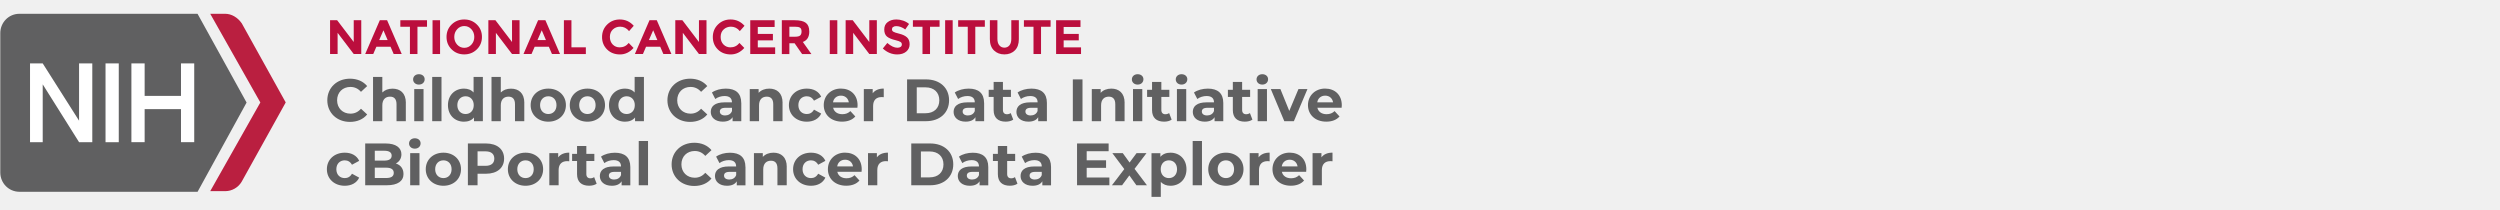
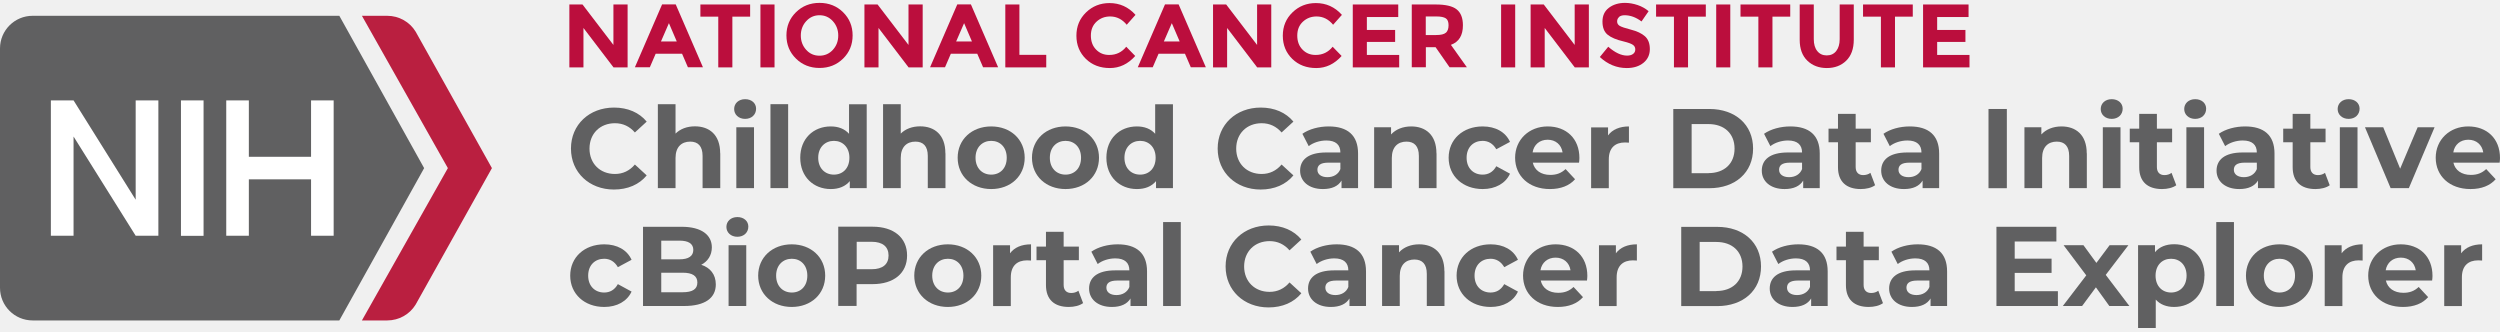
- <svg xmlns="http://www.w3.org/2000/svg" id="Template_Artwork" viewBox="0 0 597 50">
+ <svg xmlns="http://www.w3.org/2000/svg" width="294" height="39" viewBox="0 0 294 39" fill="none">
+   <g clip-path="url(#clip0_370_1311)">
+     <path d="M72.149 0.527H73.806V7.925H72.149L68.614 3.289V7.925H66.957V0.527H68.502L72.138 5.285V0.527H72.149Z" fill="#BB0E3D" />
+     <path d="M80.899 7.914L80.21 6.317H77.108L76.419 7.914H74.662L77.864 0.516H79.465L82.667 7.914H80.911H80.899ZM78.665 2.723L77.731 4.875H79.587L78.665 2.723Z" fill="#BB0E3D" />
+     <path d="M86.126 1.958V7.925H84.469V1.958H82.367V0.527H88.216V1.958H86.114H86.126Z" fill="#BB0E3D" />
+     <path d="M89.428 0.527H91.085V7.925H89.428V0.527Z" fill="#BB0E3D" />
+     <path d="M99.145 6.894C98.4 7.626 97.477 7.992 96.376 7.992C95.276 7.992 94.353 7.626 93.608 6.894C92.863 6.162 92.485 5.252 92.485 4.165C92.485 3.078 92.863 2.169 93.608 1.437C94.353 0.705 95.276 0.339 96.376 0.339C97.477 0.339 98.4 0.705 99.145 1.437C99.89 2.169 100.268 3.078 100.268 4.165C100.268 5.252 99.89 6.162 99.145 6.894ZM98.578 4.176C98.578 3.522 98.367 2.956 97.944 2.49C97.522 2.025 97 1.792 96.376 1.792C95.754 1.792 95.232 2.025 94.809 2.49C94.386 2.956 94.175 3.522 94.175 4.176C94.175 4.831 94.386 5.396 94.809 5.862C95.232 6.328 95.754 6.55 96.376 6.55C97 6.55 97.522 6.317 97.944 5.862C98.367 5.396 98.578 4.842 98.578 4.176Z" fill="#BB0E3D" />
+     <path d="M106.85 0.527H108.507V7.925H106.85L103.314 3.289V7.925H101.658V0.527H103.203L106.839 5.285V0.527H106.85Z" fill="#BB0E3D" />
+     <path d="M115.612 7.914L114.923 6.317H111.821L111.131 7.914H109.374L112.577 0.516H114.178L117.38 7.914H115.623H115.612ZM113.378 2.723L112.443 4.875H114.3L113.378 2.723Z" fill="#BB0E3D" />
+     <path d="M118.225 7.914V0.527H119.882V6.45H123.039V7.925H118.225V7.914Z" fill="#BB0E3D" />
+     <path d="M130.455 6.461C131.267 6.461 131.934 6.139 132.445 5.496L133.502 6.583C132.657 7.526 131.667 8.003 130.522 8.003C129.377 8.003 128.443 7.648 127.698 6.927C126.964 6.206 126.586 5.297 126.586 4.198C126.586 3.1 126.964 2.191 127.72 1.459C128.476 0.727 129.399 0.361 130.477 0.361C131.689 0.361 132.712 0.827 133.535 1.747L132.501 2.912C131.979 2.269 131.323 1.936 130.556 1.936C129.932 1.936 129.399 2.135 128.954 2.546C128.509 2.956 128.287 3.5 128.287 4.187C128.287 4.875 128.498 5.43 128.91 5.84C129.321 6.261 129.833 6.461 130.422 6.461H130.455Z" fill="#BB0E3D" />
+     <path d="M140.04 7.914L139.351 6.317H136.249L135.559 7.914H133.802L137.005 0.516H138.605L141.808 7.914H140.051H140.04ZM137.805 2.723L136.871 4.875H138.728L137.805 2.723Z" fill="#BB0E3D" />
+     <path d="M147.845 0.527H149.501V7.925H147.845L144.309 3.289V7.925H142.653V0.527H144.198L147.834 5.285V0.527H147.845Z" fill="#BB0E3D" />
+     <path d="M154.728 6.461C155.539 6.461 156.206 6.139 156.718 5.496L157.774 6.583C156.929 7.526 155.94 8.003 154.794 8.003C153.649 8.003 152.715 7.648 151.97 6.927C151.236 6.206 150.858 5.297 150.858 4.198C150.858 3.1 151.236 2.191 151.993 1.459C152.749 0.727 153.66 0.361 154.75 0.361C155.962 0.361 156.984 0.827 157.808 1.747L156.773 2.912C156.251 2.269 155.595 1.936 154.828 1.936C154.205 1.936 153.671 2.135 153.226 2.546C152.781 2.956 152.559 3.5 152.559 4.187C152.559 4.875 152.771 5.43 153.182 5.84C153.593 6.261 154.105 6.461 154.694 6.461H154.728Z" fill="#BB0E3D" />
+     <path d="M164.434 0.527V2.002H160.743V3.522H164.067V4.93H160.743V6.461H164.545V7.925H159.086V0.527H164.434Z" fill="#BB0E3D" />
+     <path d="M172.039 2.978C172.039 4.165 171.572 4.93 170.627 5.274L172.506 7.914H170.472L168.826 5.551H167.681V7.914H166.024V0.527H168.837C169.994 0.527 170.816 0.715 171.305 1.104C171.795 1.492 172.039 2.113 172.039 2.978ZM170.038 3.854C170.238 3.666 170.35 3.377 170.35 2.978C170.35 2.579 170.249 2.301 170.027 2.157C169.805 2.013 169.449 1.935 168.915 1.935H167.67V4.12H168.882C169.449 4.12 169.826 4.032 170.038 3.843V3.854Z" fill="#BB0E3D" />
+     <path d="M176.531 0.527H178.187V7.925H176.531V0.527Z" fill="#BB0E3D" />
+     <path d="M185.193 0.527H186.85V7.925H185.193L181.657 3.289V7.925H180V0.527H181.546L185.182 5.285V0.527H185.193Z" fill="#BB0E3D" />
+     <path d="M190.407 2.002C190.252 2.135 190.174 2.302 190.174 2.524C190.174 2.745 190.274 2.912 190.463 3.034C190.663 3.156 191.108 3.311 191.808 3.489C192.509 3.666 193.053 3.921 193.443 4.265C193.832 4.609 194.021 5.119 194.021 5.773C194.021 6.428 193.776 6.971 193.276 7.382C192.776 7.792 192.12 8.003 191.308 8.003C190.13 8.003 189.073 7.57 188.139 6.705L189.129 5.496C189.929 6.195 190.663 6.539 191.342 6.539C191.642 6.539 191.886 6.472 192.053 6.339C192.231 6.206 192.309 6.029 192.309 5.807C192.309 5.585 192.22 5.407 192.03 5.274C191.841 5.141 191.485 5.008 190.941 4.875C190.074 4.675 189.451 4.409 189.051 4.076C188.65 3.744 188.45 3.233 188.45 2.535C188.45 1.836 188.707 1.292 189.206 0.915C189.707 0.538 190.341 0.339 191.097 0.339C191.597 0.339 192.086 0.427 192.586 0.594C193.076 0.76 193.509 1.004 193.877 1.315L193.042 2.524C192.397 2.036 191.73 1.792 191.052 1.792C190.774 1.792 190.563 1.858 190.396 1.991L190.407 2.002Z" fill="#BB0E3D" />
+     <path d="M198.513 1.958V7.925H196.856V1.958H194.755V0.527H200.603V1.958H198.502H198.513Z" fill="#BB0E3D" />
+     <path d="M201.826 0.527H203.482V7.925H201.826V0.527Z" fill="#BB0E3D" />
+     <path d="M208.441 1.958V7.925H206.785V1.958H204.683V0.527H210.532V1.958H208.43H208.441Z" fill="#BB0E3D" />
+     <path d="M213.712 6.006C213.99 6.35 214.356 6.516 214.824 6.516C215.291 6.516 215.658 6.35 215.936 6.006C216.203 5.662 216.347 5.196 216.347 4.609V0.527H218.004V4.664C218.004 5.74 217.704 6.561 217.114 7.137C216.525 7.714 215.758 8.002 214.835 8.002C213.912 8.002 213.145 7.714 212.545 7.137C211.944 6.561 211.644 5.74 211.644 4.675V0.527H213.301V4.609C213.301 5.196 213.434 5.662 213.712 6.006Z" fill="#BB0E3D" />
+     <path d="M222.851 1.958V7.925H221.195V1.958H219.093V0.527H224.942V1.958H222.84H222.851Z" fill="#BB0E3D" />
+     <path d="M231.502 0.527V2.002H227.81V3.522H231.135V4.93H227.81V6.461H231.613V7.925H226.153V0.527H231.502Z" fill="#BB0E3D" />
+     <path d="M49.878 19.771L39.905 1.858H3.836C1.712 1.858 0 3.577 0 5.696V33.846C0 35.964 1.712 37.683 3.836 37.683H39.905L49.878 19.771Z" fill="#606061" />
+     <path d="M48.878 3.721C48.177 2.568 46.91 1.858 45.542 1.858H42.562L52.669 19.771L42.562 37.683H45.542C46.91 37.683 48.177 36.973 48.878 35.82L57.85 19.771L48.878 3.721Z" fill="#BA1F40" />
+     <path d="M23.939 11.807H21.281V27.734H23.939V11.807Z" fill="white" />
+     <path d="M15.955 11.807V23.486L8.65 11.807H5.982V27.723H8.65V16.055L15.955 27.723H18.624V11.807H15.955Z" fill="white" />
+     <path d="M36.581 11.807V18.439H29.264V11.807H26.607V27.723H29.264V21.09H36.581V27.723H39.238V11.807H36.581Z" fill="white" />
+     <path d="M67.146 17.464C67.146 14.658 69.303 12.65 72.216 12.65C73.828 12.65 75.174 13.238 76.052 14.303L74.662 15.578C74.039 14.857 73.25 14.491 72.316 14.491C70.57 14.491 69.325 15.711 69.325 17.475C69.325 19.238 70.57 20.459 72.316 20.459C73.25 20.459 74.039 20.081 74.662 19.349L76.052 20.625C75.174 21.701 73.828 22.289 72.194 22.289C69.303 22.289 67.146 20.281 67.146 17.475V17.464Z" fill="#606061" />
+     <path d="M84.703 18.029V22.122H82.623V18.34C82.623 17.186 82.089 16.654 81.167 16.654C80.166 16.654 79.443 17.264 79.443 18.584V22.122H77.364V12.251H79.443V15.711C79.999 15.156 80.8 14.857 81.723 14.857C83.412 14.857 84.692 15.844 84.692 18.018L84.703 18.029Z" fill="#606061" />
+     <path d="M86.337 12.816C86.337 12.162 86.859 11.663 87.626 11.663C88.394 11.663 88.916 12.14 88.916 12.783C88.916 13.471 88.394 13.981 87.626 13.981C86.859 13.981 86.337 13.471 86.337 12.828V12.816ZM86.592 14.968H88.671V22.122H86.592V14.968Z" fill="#606061" />
+     <path d="M90.606 12.251H92.686V22.122H90.606V12.251Z" fill="#606061" />
+     <path d="M101.925 12.251V22.122H99.935V21.301C99.413 21.922 98.656 22.233 97.7 22.233C95.677 22.233 94.109 20.802 94.109 18.55C94.109 16.299 95.665 14.868 97.7 14.868C98.578 14.868 99.323 15.145 99.846 15.733V12.262H101.925V12.251ZM99.89 18.55C99.89 17.308 99.09 16.565 98.067 16.565C97.044 16.565 96.221 17.308 96.221 18.55C96.221 19.793 97.022 20.536 98.067 20.536C99.112 20.536 99.89 19.793 99.89 18.55Z" fill="#606061" />
+     <path d="M111.187 18.029V22.122H109.108V18.34C109.108 17.186 108.574 16.654 107.651 16.654C106.65 16.654 105.928 17.264 105.928 18.584V22.122H103.848V12.251H105.928V15.711C106.484 15.156 107.284 14.857 108.207 14.857C109.897 14.857 111.176 15.844 111.176 18.018L111.187 18.029Z" fill="#606061" />
+     <path d="M112.621 18.551C112.621 16.399 114.289 14.868 116.568 14.868C118.848 14.868 120.504 16.399 120.504 18.551C120.504 20.703 118.848 22.233 116.568 22.233C114.289 22.233 112.621 20.703 112.621 18.551ZM118.392 18.551C118.392 17.309 117.602 16.565 116.568 16.565C115.534 16.565 114.723 17.309 114.723 18.551C114.723 19.793 115.523 20.536 116.568 20.536C117.613 20.536 118.392 19.793 118.392 18.551Z" fill="#606061" />
+     <path d="M121.36 18.551C121.36 16.399 123.028 14.868 125.307 14.868C127.587 14.868 129.243 16.399 129.243 18.551C129.243 20.703 127.587 22.233 125.307 22.233C123.028 22.233 121.36 20.703 121.36 18.551ZM127.131 18.551C127.131 17.309 126.342 16.565 125.307 16.565C124.274 16.565 123.462 17.309 123.462 18.551C123.462 19.793 124.263 20.536 125.307 20.536C126.353 20.536 127.131 19.793 127.131 18.551Z" fill="#606061" />
+     <path d="M137.938 12.251V22.122H135.948V21.301C135.425 21.922 134.669 22.233 133.702 22.233C131.678 22.233 130.111 20.802 130.111 18.55C130.111 16.299 131.667 14.868 133.702 14.868C134.58 14.868 135.325 15.145 135.848 15.733V12.262H137.927L137.938 12.251ZM135.903 18.55C135.903 17.308 135.103 16.565 134.08 16.565C133.057 16.565 132.234 17.308 132.234 18.55C132.234 19.793 133.035 20.536 134.08 20.536C135.125 20.536 135.903 19.793 135.903 18.55Z" fill="#606061" />
+     <path d="M143.198 17.464C143.198 14.658 145.355 12.65 148.267 12.65C149.88 12.65 151.225 13.238 152.104 14.303L150.714 15.578C150.091 14.857 149.302 14.491 148.368 14.491C146.622 14.491 145.377 15.711 145.377 17.475C145.377 19.238 146.622 20.459 148.368 20.459C149.302 20.459 150.091 20.081 150.714 19.349L152.104 20.625C151.225 21.701 149.88 22.289 148.246 22.289C145.355 22.289 143.198 20.281 143.198 17.475V17.464Z" fill="#606061" />
+     <path d="M159.708 18.041V22.122H157.763V21.235C157.374 21.889 156.629 22.233 155.573 22.233C153.893 22.233 152.893 21.302 152.893 20.07C152.893 18.839 153.782 17.93 155.973 17.93H157.629C157.629 17.042 157.096 16.521 155.973 16.521C155.217 16.521 154.427 16.776 153.905 17.186L153.16 15.734C153.95 15.179 155.105 14.868 156.251 14.868C158.441 14.868 159.708 15.878 159.708 18.052V18.041ZM157.629 19.86V19.128H156.206C155.228 19.128 154.928 19.482 154.928 19.971C154.928 20.492 155.373 20.836 156.106 20.836C156.796 20.836 157.396 20.514 157.64 19.86H157.629Z" fill="#606061" />
+     <path d="M168.937 18.029V22.122H166.858V18.34C166.858 17.186 166.324 16.654 165.402 16.654C164.401 16.654 163.678 17.264 163.678 18.584V22.122H161.599V14.968H163.589V15.811C164.145 15.201 164.99 14.868 165.958 14.868C167.647 14.868 168.926 15.856 168.926 18.029H168.937Z" fill="#606061" />
+     <path d="M170.36 18.551C170.36 16.399 172.028 14.868 174.363 14.868C175.875 14.868 177.054 15.523 177.577 16.687L175.964 17.552C175.575 16.876 175.008 16.565 174.352 16.565C173.296 16.565 172.473 17.297 172.473 18.551C172.473 19.804 173.296 20.536 174.352 20.536C175.008 20.536 175.575 20.248 175.964 19.549L177.577 20.425C177.054 21.568 175.864 22.233 174.363 22.233C172.028 22.233 170.36 20.703 170.36 18.551Z" fill="#606061" />
+     <path d="M185.682 19.128H180.256C180.457 20.015 181.213 20.569 182.314 20.569C183.07 20.569 183.614 20.348 184.114 19.882L185.226 21.08C184.559 21.834 183.558 22.233 182.269 22.233C179.79 22.233 178.177 20.68 178.177 18.551C178.177 16.421 179.822 14.868 182.002 14.868C184.181 14.868 185.738 16.277 185.738 18.584C185.738 18.739 185.716 18.972 185.693 19.139L185.682 19.128ZM180.223 17.919H183.759C183.614 17.009 182.936 16.432 182.002 16.432C181.068 16.432 180.378 17.009 180.234 17.919H180.223Z" fill="#606061" />
+     <path d="M191.564 14.857V16.776C191.386 16.765 191.252 16.754 191.097 16.754C189.951 16.754 189.195 17.375 189.195 18.75V22.133H187.116V14.979H189.107V15.922C189.618 15.235 190.463 14.868 191.575 14.868L191.564 14.857Z" fill="#606061" />
+     <path d="M196.778 12.816H201.015C204.072 12.816 206.163 14.658 206.163 17.475C206.163 20.292 204.072 22.133 201.015 22.133H196.778V12.816ZM200.915 20.359C202.772 20.359 203.984 19.25 203.984 17.475C203.984 15.7 202.772 14.591 200.915 14.591H198.936V20.37H200.915V20.359Z" fill="#606061" />
+     <path d="M214.001 18.041V22.122H212.055V21.235C211.667 21.889 210.922 22.233 209.865 22.233C208.186 22.233 207.186 21.302 207.186 20.07C207.186 18.839 208.075 17.93 210.266 17.93H211.922C211.922 17.042 211.388 16.521 210.266 16.521C209.509 16.521 208.72 16.776 208.197 17.186L207.452 15.734C208.242 15.179 209.398 14.868 210.544 14.868C212.734 14.868 214.001 15.878 214.001 18.052V18.041ZM211.922 19.86V19.128H210.499C209.52 19.128 209.22 19.482 209.22 19.971C209.22 20.492 209.665 20.836 210.399 20.836C211.088 20.836 211.689 20.514 211.933 19.86H211.922Z" fill="#606061" />
+     <path d="M220.516 21.779C220.094 22.089 219.46 22.233 218.827 22.233C217.136 22.233 216.147 21.368 216.147 19.671V16.732H215.035V15.135H216.147V13.393H218.226V15.135H220.016V16.732H218.226V19.649C218.226 20.259 218.559 20.592 219.115 20.592C219.427 20.592 219.727 20.503 219.96 20.326L220.516 21.79V21.779Z" fill="#606061" />
+     <path d="M228.044 18.041V22.122H226.098V21.235C225.709 21.889 224.964 22.233 223.908 22.233C222.229 22.233 221.228 21.302 221.228 20.07C221.228 18.839 222.118 17.93 224.308 17.93H225.965C225.965 17.042 225.431 16.521 224.308 16.521C223.552 16.521 222.762 16.776 222.24 17.186L221.495 15.734C222.284 15.179 223.441 14.868 224.586 14.868C226.776 14.868 228.044 15.878 228.044 18.052V18.041ZM225.965 19.86V19.128H224.542C223.563 19.128 223.262 19.482 223.262 19.971C223.262 20.492 223.707 20.836 224.442 20.836C225.13 20.836 225.731 20.514 225.976 19.86H225.965Z" fill="#606061" />
+     <path d="M233.848 12.816H236.005V22.133H233.848V12.816Z" fill="#606061" />
+     <path d="M245.412 18.029V22.122H243.333V18.34C243.333 17.186 242.799 16.654 241.876 16.654C240.875 16.654 240.153 17.264 240.153 18.584V22.122H238.074V14.968H240.064V15.811C240.619 15.201 241.465 14.868 242.432 14.868C244.122 14.868 245.4 15.856 245.4 18.029H245.412Z" fill="#606061" />
+     <path d="M247.046 12.816C247.046 12.162 247.568 11.663 248.335 11.663C249.102 11.663 249.626 12.14 249.626 12.783C249.626 13.471 249.102 13.981 248.335 13.981C247.568 13.981 247.046 13.471 247.046 12.828V12.816ZM247.291 14.968H249.37V22.122H247.291V14.968Z" fill="#606061" />
+     <path d="M255.941 21.779C255.518 22.089 254.885 22.233 254.251 22.233C252.561 22.233 251.571 21.368 251.571 19.671V16.732H250.459V15.135H251.571V13.393H253.651V15.135H255.441V16.732H253.651V19.649C253.651 20.259 253.984 20.592 254.54 20.592C254.851 20.592 255.151 20.503 255.374 20.326L255.93 21.79L255.941 21.779Z" fill="#606061" />
+     <path d="M256.864 12.816C256.864 12.162 257.386 11.663 258.153 11.663C258.921 11.663 259.443 12.14 259.443 12.783C259.443 13.471 258.921 13.981 258.153 13.981C257.386 13.981 256.864 13.471 256.864 12.828V12.816ZM257.119 14.968H259.199V22.122H257.119V14.968Z" fill="#606061" />
+     <path d="M267.482 18.041V22.122H265.536V21.235C265.147 21.889 264.402 22.233 263.346 22.233C261.667 22.233 260.666 21.302 260.666 20.07C260.666 18.839 261.556 17.93 263.746 17.93H265.403C265.403 17.042 264.869 16.521 263.746 16.521C262.99 16.521 262.2 16.776 261.678 17.186L260.933 15.734C261.723 15.179 262.879 14.868 264.025 14.868C266.215 14.868 267.482 15.878 267.482 18.052V18.041ZM265.403 19.86V19.128H263.98C263.001 19.128 262.701 19.482 262.701 19.971C262.701 20.492 263.146 20.836 263.88 20.836C264.569 20.836 265.169 20.514 265.414 19.86H265.403Z" fill="#606061" />
+     <path d="M273.986 21.779C273.564 22.089 272.931 22.233 272.296 22.233C270.607 22.233 269.617 21.368 269.617 19.671V16.732H268.505V15.135H269.617V13.393H271.696V15.135H273.486V16.732H271.696V19.649C271.696 20.259 272.03 20.592 272.586 20.592C272.897 20.592 273.197 20.503 273.419 20.326L273.975 21.79L273.986 21.779Z" fill="#606061" />
+     <path d="M274.909 12.816C274.909 12.162 275.432 11.663 276.199 11.663C276.966 11.663 277.488 12.14 277.488 12.783C277.488 13.471 276.966 13.981 276.199 13.981C275.432 13.981 274.909 13.471 274.909 12.828V12.816ZM275.165 14.968H277.244V22.122H275.165V14.968Z" fill="#606061" />
+     <path d="M286.306 14.968L283.282 22.122H281.136L278.122 14.968H280.269L282.259 19.837L284.316 14.968H286.317H286.306Z" fill="#606061" />
+     <path d="M293.944 19.128H288.519C288.719 20.015 289.475 20.569 290.575 20.569C291.331 20.569 291.876 20.348 292.377 19.882L293.489 21.08C292.822 21.834 291.821 22.233 290.531 22.233C288.051 22.233 286.44 20.68 286.44 18.551C286.44 16.421 288.085 14.868 290.264 14.868C292.443 14.868 294 16.277 294 18.584C294 18.739 293.978 18.972 293.955 19.139L293.944 19.128ZM288.496 17.919H292.032C291.887 17.009 291.209 16.432 290.275 16.432C289.341 16.432 288.652 17.009 288.507 17.919H288.496Z" fill="#606061" />
+     <path d="M67.057 32.415C67.057 30.264 68.725 28.733 71.06 28.733C72.572 28.733 73.75 29.387 74.273 30.552L72.661 31.417C72.272 30.741 71.704 30.43 71.048 30.43C69.992 30.43 69.169 31.162 69.169 32.415C69.169 33.669 69.992 34.401 71.048 34.401C71.704 34.401 72.272 34.112 72.661 33.413L74.273 34.29C73.75 35.432 72.561 36.098 71.06 36.098C68.725 36.098 67.057 34.567 67.057 32.415Z" fill="#606061" />
+     <path d="M84.179 33.447C84.179 35.055 82.901 35.986 80.443 35.986H75.618V26.67H80.177C82.512 26.67 83.713 27.646 83.713 29.088C83.713 30.019 83.235 30.74 82.467 31.14C83.512 31.472 84.179 32.271 84.179 33.447ZM77.764 28.3V30.496H79.91C80.966 30.496 81.533 30.119 81.533 29.387C81.533 28.655 80.955 28.3 79.91 28.3H77.764ZM82.011 33.225C82.011 32.437 81.411 32.071 80.288 32.071H77.764V34.367H80.288C81.411 34.367 82.011 34.023 82.011 33.225Z" fill="#606061" />
+     <path d="M85.425 26.681C85.425 26.026 85.947 25.527 86.714 25.527C87.481 25.527 88.004 26.004 88.004 26.647C88.004 27.335 87.481 27.845 86.714 27.845C85.947 27.845 85.425 27.335 85.425 26.692V26.681ZM85.681 28.832H87.76V35.986H85.681V28.832Z" fill="#606061" />
+     <path d="M89.161 32.415C89.161 30.264 90.829 28.733 93.108 28.733C95.387 28.733 97.043 30.264 97.043 32.415C97.043 34.567 95.387 36.098 93.108 36.098C90.829 36.098 89.161 34.567 89.161 32.415ZM94.942 32.415C94.942 31.173 94.153 30.43 93.119 30.43C92.085 30.43 91.273 31.173 91.273 32.415C91.273 33.657 92.074 34.401 93.119 34.401C94.164 34.401 94.942 33.657 94.942 32.415Z" fill="#606061" />
+     <path d="M106.673 30.053C106.673 32.127 105.116 33.413 102.615 33.413H100.735V35.976H98.578V26.659H102.615C105.105 26.659 106.673 27.945 106.673 30.042V30.053ZM104.494 30.053C104.494 29.032 103.826 28.433 102.503 28.433H100.747V31.661H102.503C103.826 31.661 104.494 31.062 104.494 30.053Z" fill="#606061" />
+     <path d="M107.517 32.415C107.517 30.264 109.185 28.733 111.464 28.733C113.744 28.733 115.4 30.264 115.4 32.415C115.4 34.567 113.744 36.098 111.464 36.098C109.185 36.098 107.517 34.567 107.517 32.415ZM113.299 32.415C113.299 31.173 112.51 30.43 111.476 30.43C110.442 30.43 109.63 31.173 109.63 32.415C109.63 33.657 110.431 34.401 111.476 34.401C112.521 34.401 113.299 33.657 113.299 32.415Z" fill="#606061" />
+     <path d="M121.249 28.721V30.64C121.072 30.629 120.938 30.618 120.782 30.618C119.637 30.618 118.87 31.239 118.87 32.614V35.997H116.791V28.843H118.781V29.786C119.293 29.099 120.137 28.733 121.249 28.733V28.721Z" fill="#606061" />
+     <path d="M127.375 35.642C126.953 35.953 126.319 36.097 125.686 36.097C123.995 36.097 123.006 35.232 123.006 33.535V30.596H121.894V28.999H123.006V27.257H125.085V28.999H126.875V30.596H125.085V33.513C125.085 34.123 125.419 34.456 125.975 34.456C126.286 34.456 126.587 34.367 126.82 34.19L127.375 35.654V35.642Z" fill="#606061" />
+     <path d="M134.892 31.905V35.987H132.946V35.099C132.557 35.754 131.812 36.098 130.756 36.098C129.077 36.098 128.076 35.166 128.076 33.935C128.076 32.704 128.966 31.794 131.156 31.794H132.813C132.813 30.907 132.279 30.386 131.156 30.386C130.4 30.386 129.61 30.641 129.088 31.051L128.343 29.598C129.132 29.044 130.289 28.733 131.434 28.733C133.625 28.733 134.892 29.742 134.892 31.916V31.905ZM132.813 33.724V32.992H131.39C130.411 32.992 130.111 33.347 130.111 33.835C130.111 34.356 130.556 34.7 131.29 34.7C131.979 34.7 132.579 34.379 132.824 33.724H132.813Z" fill="#606061" />
+     <path d="M136.782 26.115H138.861V35.987H136.782V26.115Z" fill="#606061" />
+     <path d="M144.131 31.328C144.131 28.522 146.288 26.514 149.202 26.514C150.813 26.514 152.159 27.102 153.037 28.167L151.648 29.442C151.025 28.722 150.236 28.356 149.301 28.356C147.556 28.356 146.31 29.576 146.31 31.339C146.31 33.103 147.556 34.323 149.301 34.323C150.236 34.323 151.025 33.946 151.648 33.214L153.037 34.489C152.159 35.565 150.813 36.153 149.179 36.153C146.288 36.153 144.131 34.145 144.131 31.339V31.328Z" fill="#606061" />
+     <path d="M160.643 31.905V35.987H158.697V35.099C158.308 35.754 157.563 36.098 156.507 36.098C154.828 36.098 153.827 35.166 153.827 33.935C153.827 32.704 154.717 31.794 156.907 31.794H158.564C158.564 30.907 158.03 30.386 156.907 30.386C156.151 30.386 155.362 30.641 154.839 31.051L154.094 29.598C154.883 29.044 156.04 28.733 157.185 28.733C159.375 28.733 160.643 29.742 160.643 31.916V31.905ZM158.564 33.724V32.992H157.141C156.162 32.992 155.861 33.347 155.861 33.835C155.861 34.356 156.306 34.7 157.041 34.7C157.729 34.7 158.33 34.379 158.575 33.724H158.564Z" fill="#606061" />
+     <path d="M169.871 31.894V35.987H167.792V32.205C167.792 31.051 167.259 30.519 166.335 30.519C165.335 30.519 164.612 31.129 164.612 32.449V35.987H162.533V28.833H164.523V29.676C165.079 29.066 165.924 28.733 166.891 28.733C168.582 28.733 169.86 29.72 169.86 31.894H169.871Z" fill="#606061" />
+     <path d="M171.295 32.415C171.295 30.264 172.963 28.733 175.298 28.733C176.81 28.733 177.988 29.387 178.51 30.552L176.898 31.417C176.509 30.741 175.942 30.43 175.286 30.43C174.23 30.43 173.407 31.162 173.407 32.415C173.407 33.669 174.23 34.401 175.286 34.401C175.942 34.401 176.509 34.112 176.898 33.413L178.51 34.29C177.988 35.432 176.798 36.098 175.298 36.098C172.963 36.098 171.295 34.567 171.295 32.415Z" fill="#606061" />
+     <path d="M186.617 32.992H181.19C181.39 33.879 182.146 34.434 183.247 34.434C184.003 34.434 184.559 34.212 185.049 33.746L186.16 34.944C185.493 35.698 184.493 36.098 183.203 36.098C180.723 36.098 179.111 34.545 179.111 32.415C179.111 30.286 180.745 28.733 182.936 28.733C185.126 28.733 186.672 30.142 186.672 32.449C186.672 32.604 186.649 32.837 186.627 33.003L186.617 32.992ZM181.157 31.783H184.692C184.548 30.873 183.87 30.297 182.936 30.297C182.002 30.297 181.313 30.873 181.157 31.783Z" fill="#606061" />
+     <path d="M192.497 28.721V30.64C192.32 30.629 192.186 30.618 192.03 30.618C190.885 30.618 190.118 31.239 190.118 32.614V35.997H188.039V28.843H190.029V29.786C190.541 29.099 191.385 28.733 192.497 28.733V28.721Z" fill="#606061" />
+     <path d="M197.712 26.68H201.948C205.006 26.68 207.096 28.522 207.096 31.339C207.096 34.156 205.006 35.997 201.948 35.997H197.712V26.68ZM201.848 34.223C203.705 34.223 204.917 33.114 204.917 31.339C204.917 29.564 203.705 28.455 201.848 28.455H199.88V34.234H201.848V34.223Z" fill="#606061" />
+     <path d="M214.935 31.905V35.987H212.99V35.099C212.6 35.754 211.855 36.098 210.799 36.098C209.12 36.098 208.12 35.166 208.12 33.935C208.12 32.704 209.009 31.794 211.199 31.794H212.856C212.856 30.907 212.323 30.386 211.199 30.386C210.443 30.386 209.654 30.641 209.132 31.051L208.387 29.598C209.176 29.044 210.332 28.733 211.477 28.733C213.668 28.733 214.935 29.742 214.935 31.916V31.905ZM212.856 33.724V32.992H211.433C210.455 32.992 210.154 33.347 210.154 33.835C210.154 34.356 210.599 34.7 211.333 34.7C212.022 34.7 212.623 34.379 212.867 33.724H212.856Z" fill="#606061" />
+     <path d="M221.451 35.642C221.029 35.953 220.394 36.097 219.761 36.097C218.071 36.097 217.081 35.232 217.081 33.535V30.596H215.97V28.999H217.081V27.257H219.161V28.999H220.95V30.596H219.161V33.513C219.161 34.123 219.494 34.456 220.05 34.456C220.361 34.456 220.661 34.367 220.884 34.19L221.44 35.654L221.451 35.642Z" fill="#606061" />
+     <path d="M228.978 31.905V35.987H227.032V35.099C226.644 35.754 225.898 36.098 224.842 36.098C223.163 36.098 222.162 35.166 222.162 33.935C222.162 32.704 223.052 31.794 225.242 31.794H226.899C226.899 30.907 226.365 30.386 225.242 30.386C224.486 30.386 223.696 30.641 223.174 31.051L222.429 29.598C223.219 29.044 224.375 28.733 225.52 28.733C227.711 28.733 228.978 29.742 228.978 31.916V31.905ZM226.899 33.724V32.992H225.475C224.497 32.992 224.197 33.347 224.197 33.835C224.197 34.356 224.642 34.7 225.375 34.7C226.065 34.7 226.665 34.379 226.91 33.724H226.899Z" fill="#606061" />
+     <path d="M242.009 34.256V35.986H234.782V26.67H241.831V28.4H236.928V30.419H241.265V32.093H236.928V34.245H242.009V34.256Z" fill="#606061" />
+     <path d="M248.058 35.986L246.478 33.79L244.855 35.986H242.588L245.345 32.382L242.676 28.832H245.011L246.535 30.918L248.091 28.832H250.303L247.635 32.326L250.414 35.986H248.058Z" fill="#606061" />
+     <path d="M259.243 32.415C259.243 34.666 257.686 36.097 255.674 36.097C254.785 36.097 254.05 35.82 253.517 35.232V38.571H251.437V28.832H253.428V29.653C253.95 29.032 254.717 28.721 255.685 28.721C257.697 28.721 259.254 30.163 259.254 32.404L259.243 32.415ZM257.141 32.415C257.141 31.173 256.352 30.43 255.318 30.43C254.284 30.43 253.494 31.173 253.494 32.415C253.494 33.657 254.284 34.4 255.318 34.4C256.352 34.4 257.141 33.657 257.141 32.415Z" fill="#606061" />
+     <path d="M260.633 26.115H262.712V35.987H260.633V26.115Z" fill="#606061" />
+     <path d="M264.125 32.415C264.125 30.264 265.792 28.733 268.072 28.733C270.351 28.733 272.007 30.264 272.007 32.415C272.007 34.567 270.351 36.098 268.072 36.098C265.792 36.098 264.125 34.567 264.125 32.415ZM269.895 32.415C269.895 31.173 269.105 30.43 268.072 30.43C267.037 30.43 266.226 31.173 266.226 32.415C266.226 33.657 267.026 34.401 268.072 34.401C269.116 34.401 269.895 33.657 269.895 32.415Z" fill="#606061" />
+     <path d="M277.845 28.721V30.64C277.667 30.629 277.534 30.618 277.378 30.618C276.233 30.618 275.465 31.239 275.465 32.614V35.997H273.386V28.843H275.376V29.786C275.888 29.099 276.733 28.733 277.845 28.733V28.721Z" fill="#606061" />
+     <path d="M286.006 32.992H280.58C280.78 33.879 281.536 34.434 282.637 34.434C283.393 34.434 283.949 34.212 284.438 33.746L285.55 34.944C284.883 35.698 283.882 36.098 282.593 36.098C280.113 36.098 278.501 34.545 278.501 32.415C278.501 30.286 280.135 28.733 282.325 28.733C284.516 28.733 286.061 30.142 286.061 32.449C286.061 32.604 286.039 32.837 286.017 33.003L286.006 32.992ZM280.557 31.783H284.093C283.948 30.873 283.271 30.297 282.337 30.297C281.403 30.297 280.713 30.873 280.557 31.783Z" fill="#606061" />
+     <path d="M291.899 28.721V30.64C291.721 30.629 291.587 30.618 291.431 30.618C290.287 30.618 289.519 31.239 289.519 32.614V35.997H287.44V28.843H289.43V29.786C289.942 29.099 290.787 28.733 291.899 28.733V28.721Z" fill="#606061" />
+   </g>
  <defs>
-     <style>
-       .cls-1 {
-         fill: #ba1f40;
-       }
- 
-       .cls-2 {
-         fill: #606061;
-       }
- 
-       .cls-3 {
-         fill: #fff;
-       }
- 
-       .cls-4 {
-         fill: #bb0e3d;
-       }
-     </style>
+     <clipPath id="clip0_370_1311">
+       <rect width="294" height="39" fill="white" />
+     </clipPath>
  </defs>
-   <g id="NCI">
-     <path class="cls-4" d="M84.47,4.83h1.8v8.07h-1.8l-3.85-5.06v5.06h-1.8V4.83h1.69l3.96,5.2v-5.2Z" />
-     <path class="cls-4" d="M94.01,12.9l-.75-1.74h-3.38l-.75,1.74h-1.92l3.49-8.07h1.74l3.49,8.07h-1.92ZM91.57,7.23l-1.02,2.34h2.02l-1.01-2.34Z" />
-     <path class="cls-4" d="M99.69,6.39v6.51h-1.8v-6.51h-2.29v-1.56h6.37v1.56h-2.29Z" />
-     <path class="cls-4" d="M103.29,4.83h1.8v8.07h-1.8V4.83Z" />
-     <path class="cls-4" d="M113.87,11.79c-.82.8-1.82,1.2-3.01,1.2s-2.2-.4-3.01-1.2c-.82-.8-1.22-1.79-1.22-2.97s.41-2.18,1.22-2.97c.82-.8,1.82-1.2,3.01-1.2s2.2.4,3.01,1.2c.82.8,1.22,1.79,1.22,2.97s-.41,2.18-1.22,2.97ZM113.26,8.82c0-.72-.23-1.33-.69-1.84-.46-.51-1.03-.76-1.7-.76s-1.24.25-1.7.76-.69,1.12-.69,1.84.23,1.33.69,1.84c.46.5,1.03.76,1.7.76s1.24-.25,1.7-.76c.46-.5.69-1.12.69-1.84Z" />
-     <path class="cls-4" d="M122.27,4.83h1.8v8.07h-1.8l-3.85-5.06v5.06h-1.8V4.83h1.69l3.96,5.2v-5.2Z" />
-     <path class="cls-4" d="M131.81,12.9l-.75-1.74h-3.38l-.75,1.74h-1.92l3.49-8.07h1.74l3.49,8.07h-1.92ZM129.37,7.23l-1.02,2.34h2.02l-1-2.34Z" />
-     <path class="cls-4" d="M134.66,12.9V4.83h1.8v6.47h3.44v1.61h-5.24Z" />
-     <path class="cls-4" d="M147.97,11.31c.88,0,1.61-.35,2.17-1.05l1.15,1.19c-.92,1.03-2,1.55-3.24,1.55s-2.27-.39-3.07-1.18c-.8-.79-1.21-1.78-1.21-2.97s.41-2.2,1.23-3c.82-.8,1.82-1.2,3.01-1.2,1.32,0,2.43.5,3.33,1.51l-1.12,1.27c-.57-.71-1.28-1.06-2.12-1.06-.68,0-1.26.22-1.74.66-.48.44-.72,1.04-.72,1.79s.23,1.35.68,1.81c.45.45,1,.68,1.65.68Z" />
-     <path class="cls-4" d="M158.41,12.9l-.75-1.74h-3.38l-.75,1.74h-1.92l3.49-8.07h1.74l3.49,8.07h-1.92ZM155.98,7.23l-1.02,2.34h2.02l-1-2.34Z" />
-     <path class="cls-4" d="M166.91,4.83h1.8v8.07h-1.8l-3.85-5.06v5.06h-1.8V4.83h1.69l3.96,5.2v-5.2Z" />
-     <path class="cls-4" d="M174.41,11.31c.89,0,1.61-.35,2.17-1.05l1.16,1.19c-.92,1.03-2,1.55-3.24,1.55s-2.27-.39-3.07-1.18c-.8-.79-1.21-1.78-1.21-2.97s.41-2.2,1.23-3c.82-.8,1.82-1.2,3.01-1.2,1.32,0,2.43.5,3.33,1.51l-1.12,1.27c-.57-.71-1.28-1.06-2.12-1.06-.68,0-1.26.22-1.74.66-.48.44-.72,1.04-.72,1.79s.23,1.35.68,1.81c.45.45,1.01.68,1.65.68Z" />
-     <path class="cls-4" d="M184.98,4.83v1.61h-4.02v1.66h3.61v1.54h-3.61v1.67h4.15v1.59h-5.95V4.83h5.82Z" />
-     <path class="cls-4" d="M193.26,7.51c0,1.29-.51,2.13-1.54,2.51l2.04,2.89h-2.22l-1.79-2.58h-1.25v2.58h-1.8V4.83h3.06c1.25,0,2.15.21,2.69.64s.8,1.1.8,2.04ZM191.08,8.47c.22-.2.33-.52.33-.95s-.11-.73-.35-.9-.64-.24-1.21-.24h-1.35v2.39h1.32c.62,0,1.04-.1,1.26-.3Z" />
-     <path class="cls-4" d="M198.15,4.83h1.8v8.07h-1.8V4.83Z" />
-     <path class="cls-4" d="M207.59,4.83h1.8v8.07h-1.8l-3.85-5.06v5.06h-1.8V4.83h1.69l3.96,5.2v-5.2Z" />
-     <path class="cls-4" d="M213.26,6.44c-.17.14-.26.33-.26.57s.11.42.32.56c.21.14.7.3,1.47.49s1.36.47,1.79.85c.42.38.64.93.64,1.65s-.27,1.31-.81,1.76-1.26.68-2.14.68c-1.28,0-2.43-.47-3.45-1.42l1.07-1.32c.87.76,1.67,1.14,2.41,1.14.33,0,.59-.07.78-.21.19-.14.28-.33.28-.58s-.1-.44-.3-.58-.6-.29-1.19-.43c-.94-.22-1.63-.51-2.06-.87s-.65-.92-.65-1.69.28-1.36.83-1.77c.55-.42,1.24-.62,2.06-.62.54,0,1.08.09,1.62.28.54.18,1.01.45,1.41.79l-.91,1.32c-.7-.53-1.42-.8-2.17-.8-.3,0-.54.07-.71.21Z" />
-     <path class="cls-4" d="M222.09,6.39v6.51h-1.8v-6.51h-2.29v-1.56h6.37v1.56h-2.29Z" />
-     <path class="cls-4" d="M225.7,4.83h1.8v8.07h-1.8V4.83Z" />
-     <path class="cls-4" d="M232.9,6.39v6.51h-1.8v-6.51h-2.29v-1.56h6.37v1.56h-2.29Z" />
-     <path class="cls-4" d="M238.64,10.82c.3.37.71.56,1.21.56s.91-.19,1.21-.56c.3-.37.44-.88.44-1.53v-4.46h1.8v4.52c0,1.17-.32,2.07-.97,2.7-.65.63-1.47.94-2.48.94s-1.84-.32-2.49-.95-.98-1.53-.98-2.69v-4.52h1.8v4.46c0,.65.15,1.16.45,1.53Z" />
-     <path class="cls-4" d="M248.6,6.39v6.51h-1.8v-6.51h-2.29v-1.56h6.37v1.56h-2.29Z" />
-     <path class="cls-4" d="M258.02,4.83v1.61h-4.02v1.66h3.61v1.54h-3.61v1.67h4.15v1.59h-5.95V4.83h5.82Z" />
-   </g>
-   <g>
-     <path class="cls-1" d="M57.7,5.53c-.92-1.32-2.37-2.24-3.95-2.24h-3.55l11.97,21.18-11.97,21.18h3.55c1.71,0,3.16-.92,3.95-2.24l10.53-18.95-10.53-18.95Z" />
-     <path class="cls-2" d="M58.88,24.48L47.17,3.29H4.67C2.04,3.29.07,5.4.07,7.9v33.29c0,2.5,1.97,4.61,4.61,4.61h42.5l11.71-21.32Z" />
-     <rect class="cls-3" x="25.2" y="15.14" width="3.16" height="18.82" />
-     <polygon class="cls-3" points="18.88 15.14 18.88 28.82 10.2 15.14 7.17 15.14 7.17 33.95 10.2 33.95 10.2 20.14 18.88 33.95 22.04 33.95 22.04 15.14 18.88 15.14" />
-     <polygon class="cls-3" points="43.22 15.14 43.22 22.9 34.54 22.9 34.54 15.14 31.38 15.14 31.38 33.95 34.54 33.95 34.54 26.06 43.22 26.06 43.22 33.95 46.38 33.95 46.38 15.14 43.22 15.14" />
-   </g>
-   <g>
-     <path class="cls-2" d="M78.16,23.95c0-3.01,2.31-5.16,5.42-5.16,1.72,0,3.16.63,4.1,1.77l-1.48,1.37c-.67-.77-1.51-1.17-2.51-1.17-1.87,0-3.19,1.31-3.19,3.19s1.33,3.19,3.19,3.19c1,0,1.84-.4,2.51-1.18l1.48,1.37c-.94,1.15-2.38,1.78-4.12,1.78-3.09,0-5.4-2.15-5.4-5.16Z" />
-     <path class="cls-2" d="M96.91,24.55v4.39h-2.22v-4.05c0-1.24-.57-1.81-1.55-1.81-1.07,0-1.84.66-1.84,2.07v3.79h-2.22v-10.57h2.22v3.71c.6-.6,1.45-.91,2.44-.91,1.81,0,3.18,1.05,3.18,3.39Z" />
-     <path class="cls-2" d="M98.65,18.96c0-.7.56-1.24,1.38-1.24s1.38.51,1.38,1.2c0,.74-.56,1.28-1.38,1.28s-1.38-.54-1.38-1.24ZM98.92,21.27h2.22v7.67h-2.22v-7.67Z" />
-     <path class="cls-2" d="M103.21,18.37h2.22v10.57h-2.22v-10.57Z" />
-     <path class="cls-2" d="M115.31,18.37v10.57h-2.12v-.88c-.56.67-1.37,1-2.39,1-2.17,0-3.83-1.54-3.83-3.95s1.67-3.95,3.83-3.95c.94,0,1.74.3,2.29.93v-3.72h2.22ZM113.13,25.11c0-1.33-.86-2.12-1.95-2.12s-1.97.8-1.97,2.12.86,2.12,1.97,2.12,1.95-.8,1.95-2.12Z" />
-     <path class="cls-2" d="M125.2,24.55v4.39h-2.22v-4.05c0-1.24-.57-1.81-1.55-1.81-1.07,0-1.84.66-1.84,2.07v3.79h-2.22v-10.57h2.22v3.71c.6-.6,1.45-.91,2.44-.91,1.81,0,3.18,1.05,3.18,3.39Z" />
-     <path class="cls-2" d="M126.72,25.11c0-2.31,1.78-3.95,4.22-3.95s4.2,1.64,4.2,3.95-1.77,3.95-4.2,3.95-4.22-1.64-4.22-3.95ZM132.89,25.11c0-1.33-.84-2.12-1.95-2.12s-1.97.8-1.97,2.12.86,2.12,1.97,2.12,1.95-.8,1.95-2.12Z" />
-     <path class="cls-2" d="M136.06,25.11c0-2.31,1.78-3.95,4.22-3.95s4.2,1.64,4.2,3.95-1.77,3.95-4.2,3.95-4.22-1.64-4.22-3.95ZM142.23,25.11c0-1.33-.84-2.12-1.95-2.12s-1.97.8-1.97,2.12.85,2.12,1.97,2.12,1.95-.8,1.95-2.12Z" />
-     <path class="cls-2" d="M153.77,18.37v10.57h-2.12v-.88c-.56.67-1.37,1-2.39,1-2.17,0-3.83-1.54-3.83-3.95s1.67-3.95,3.83-3.95c.94,0,1.74.3,2.29.93v-3.72h2.22ZM151.59,25.11c0-1.33-.86-2.12-1.95-2.12s-1.97.8-1.97,2.12.86,2.12,1.97,2.12,1.95-.8,1.95-2.12Z" />
-     <path class="cls-2" d="M159.38,23.95c0-3.01,2.31-5.16,5.42-5.16,1.72,0,3.16.63,4.1,1.77l-1.48,1.37c-.67-.77-1.51-1.17-2.51-1.17-1.87,0-3.19,1.31-3.19,3.19s1.33,3.19,3.19,3.19c1,0,1.84-.4,2.51-1.18l1.48,1.37c-.94,1.15-2.38,1.78-4.12,1.78-3.09,0-5.4-2.15-5.4-5.16Z" />
-     <path class="cls-2" d="M177.02,24.56v4.38h-2.08v-.96c-.41.7-1.21,1.07-2.34,1.07-1.8,0-2.87-1-2.87-2.32s.96-2.29,3.29-2.29h1.77c0-.96-.57-1.51-1.77-1.51-.81,0-1.65.27-2.21.71l-.8-1.55c.84-.6,2.08-.93,3.31-.93,2.34,0,3.69,1.08,3.69,3.41ZM174.8,26.52v-.78h-1.53c-1.04,0-1.37.38-1.37.9,0,.56.47.93,1.25.93.74,0,1.38-.34,1.64-1.04Z" />
-     <path class="cls-2" d="M186.87,24.55v4.39h-2.22v-4.05c0-1.24-.57-1.81-1.55-1.81-1.07,0-1.84.66-1.84,2.07v3.79h-2.22v-7.67h2.12v.9c.6-.66,1.5-1.01,2.54-1.01,1.81,0,3.18,1.05,3.18,3.39Z" />
-     <path class="cls-2" d="M188.39,25.11c0-2.31,1.78-3.95,4.28-3.95,1.61,0,2.88.7,3.43,1.95l-1.72.93c-.41-.73-1.03-1.05-1.72-1.05-1.13,0-2.01.78-2.01,2.12s.88,2.12,2.01,2.12c.7,0,1.31-.31,1.72-1.05l1.72.94c-.56,1.23-1.82,1.94-3.43,1.94-2.49,0-4.28-1.64-4.28-3.95Z" />
-     <path class="cls-2" d="M204.75,25.73h-5.8c.21.95,1.03,1.54,2.2,1.54.81,0,1.4-.24,1.92-.74l1.18,1.28c-.71.81-1.78,1.24-3.16,1.24-2.65,0-4.38-1.67-4.38-3.95s1.75-3.95,4.09-3.95,3.99,1.51,3.99,3.98c0,.17-.03.41-.04.6ZM198.92,24.44h3.78c-.16-.97-.88-1.6-1.88-1.6s-1.74.61-1.9,1.6Z" />
-     <path class="cls-2" d="M211.04,21.16v2.05c-.19-.01-.33-.03-.5-.03-1.23,0-2.04.67-2.04,2.14v3.62h-2.22v-7.67h2.12v1.01c.54-.74,1.45-1.13,2.64-1.13Z" />
-     <path class="cls-2" d="M216.61,18.96h4.53c3.26,0,5.5,1.97,5.5,4.99s-2.24,4.99-5.5,4.99h-4.53v-9.98ZM221.03,27.04c1.98,0,3.28-1.18,3.28-3.09s-1.3-3.09-3.28-3.09h-2.11v6.19h2.11Z" />
-     <path class="cls-2" d="M235.01,24.56v4.38h-2.08v-.96c-.41.7-1.21,1.07-2.34,1.07-1.8,0-2.87-1-2.87-2.32s.96-2.29,3.29-2.29h1.77c0-.96-.57-1.51-1.77-1.51-.81,0-1.65.27-2.21.71l-.8-1.55c.84-.6,2.08-.93,3.31-.93,2.34,0,3.69,1.08,3.69,3.41ZM232.78,26.52v-.78h-1.53c-1.04,0-1.37.38-1.37.9,0,.56.47.93,1.25.93.74,0,1.38-.34,1.64-1.04Z" />
-     <path class="cls-2" d="M241.96,28.57c-.46.33-1.13.48-1.81.48-1.81,0-2.87-.93-2.87-2.75v-3.15h-1.18v-1.71h1.18v-1.87h2.22v1.87h1.91v1.71h-1.91v3.12c0,.66.36,1.01.96,1.01.33,0,.66-.1.9-.28l.6,1.57Z" />
-     <path class="cls-2" d="M250,24.56v4.38h-2.08v-.96c-.41.7-1.21,1.07-2.34,1.07-1.8,0-2.86-1-2.86-2.32s.96-2.29,3.29-2.29h1.77c0-.96-.57-1.51-1.77-1.51-.81,0-1.65.27-2.21.71l-.8-1.55c.84-.6,2.08-.93,3.31-.93,2.34,0,3.69,1.08,3.69,3.41ZM247.77,26.52v-.78h-1.53c-1.04,0-1.37.38-1.37.9,0,.56.47.93,1.25.93.74,0,1.38-.34,1.64-1.04Z" />
-     <path class="cls-2" d="M256.19,18.96h2.31v9.98h-2.31v-9.98Z" />
-     <path class="cls-2" d="M268.55,24.55v4.39h-2.22v-4.05c0-1.24-.57-1.81-1.55-1.81-1.07,0-1.84.66-1.84,2.07v3.79h-2.22v-7.67h2.12v.9c.6-.66,1.5-1.01,2.54-1.01,1.81,0,3.18,1.05,3.18,3.39Z" />
-     <path class="cls-2" d="M270.29,18.96c0-.7.56-1.24,1.38-1.24s1.38.51,1.38,1.2c0,.74-.56,1.28-1.38,1.28s-1.38-.54-1.38-1.24ZM270.56,21.27h2.22v7.67h-2.22v-7.67Z" />
-     <path class="cls-2" d="M279.79,28.57c-.46.33-1.13.48-1.81.48-1.81,0-2.87-.93-2.87-2.75v-3.15h-1.18v-1.71h1.18v-1.87h2.22v1.87h1.91v1.71h-1.91v3.12c0,.66.36,1.01.96,1.01.33,0,.66-.1.9-.28l.6,1.57Z" />
-     <path class="cls-2" d="M280.77,18.96c0-.7.56-1.24,1.38-1.24s1.38.51,1.38,1.2c0,.74-.56,1.28-1.38,1.28s-1.38-.54-1.38-1.24ZM281.05,21.27h2.22v7.67h-2.22v-7.67Z" />
-     <path class="cls-2" d="M292.12,24.56v4.38h-2.08v-.96c-.41.7-1.21,1.07-2.34,1.07-1.8,0-2.86-1-2.86-2.32s.96-2.29,3.29-2.29h1.77c0-.96-.57-1.51-1.77-1.51-.81,0-1.65.27-2.21.71l-.8-1.55c.84-.6,2.08-.93,3.31-.93,2.34,0,3.69,1.08,3.69,3.41ZM289.9,26.52v-.78h-1.53c-1.04,0-1.37.38-1.37.9,0,.56.47.93,1.25.93.74,0,1.38-.34,1.64-1.04Z" />
-     <path class="cls-2" d="M299.07,28.57c-.46.33-1.13.48-1.81.48-1.81,0-2.86-.93-2.86-2.75v-3.15h-1.18v-1.71h1.18v-1.87h2.22v1.87h1.91v1.71h-1.91v3.12c0,.66.36,1.01.96,1.01.33,0,.66-.1.9-.28l.6,1.57Z" />
-     <path class="cls-2" d="M300.06,18.96c0-.7.56-1.24,1.38-1.24s1.38.51,1.38,1.2c0,.74-.56,1.28-1.38,1.28s-1.38-.54-1.38-1.24ZM300.33,21.27h2.22v7.67h-2.22v-7.67Z" />
-     <path class="cls-2" d="M312.22,21.27l-3.24,7.67h-2.29l-3.22-7.67h2.29l2.12,5.22,2.19-5.22h2.14Z" />
-     <path class="cls-2" d="M320.39,25.73h-5.8c.21.95,1.03,1.54,2.19,1.54.81,0,1.4-.24,1.92-.74l1.18,1.28c-.71.81-1.78,1.24-3.16,1.24-2.65,0-4.38-1.67-4.38-3.95s1.75-3.95,4.09-3.95,3.99,1.51,3.99,3.98c0,.17-.03.41-.04.6ZM314.56,24.44h3.78c-.16-.97-.88-1.6-1.88-1.6s-1.74.61-1.9,1.6Z" />
-     <path class="cls-2" d="M78.06,40.41c0-2.31,1.78-3.95,4.28-3.95,1.61,0,2.88.7,3.43,1.95l-1.72.93c-.41-.73-1.03-1.05-1.72-1.05-1.13,0-2.01.78-2.01,2.12s.88,2.12,2.01,2.12c.7,0,1.31-.31,1.72-1.05l1.72.94c-.56,1.23-1.82,1.94-3.43,1.94-2.49,0-4.28-1.64-4.28-3.95Z" />
-     <path class="cls-2" d="M96.36,41.52c0,1.72-1.37,2.72-3.99,2.72h-5.16v-9.98h4.87c2.49,0,3.78,1.04,3.78,2.59,0,1-.51,1.77-1.33,2.19,1.11.36,1.82,1.21,1.82,2.47ZM89.5,36v2.35h2.29c1.13,0,1.74-.4,1.74-1.18s-.61-1.17-1.74-1.17h-2.29ZM94.03,41.28c0-.84-.64-1.24-1.84-1.24h-2.69v2.47h2.69c1.2,0,1.84-.37,1.84-1.23Z" />
-     <path class="cls-2" d="M97.68,34.26c0-.7.56-1.24,1.38-1.24s1.38.51,1.38,1.2c0,.74-.56,1.28-1.38,1.28s-1.38-.54-1.38-1.24ZM97.95,36.57h2.22v7.67h-2.22v-7.67Z" />
-     <path class="cls-2" d="M101.67,40.41c0-2.31,1.78-3.95,4.22-3.95s4.2,1.64,4.2,3.95-1.77,3.95-4.2,3.95-4.22-1.64-4.22-3.95ZM107.84,40.41c0-1.33-.84-2.12-1.95-2.12s-1.97.8-1.97,2.12.86,2.12,1.97,2.12,1.95-.8,1.95-2.12Z" />
-     <path class="cls-2" d="M120.38,37.88c0,2.22-1.67,3.61-4.33,3.61h-2.01v2.75h-2.31v-9.98h4.32c2.67,0,4.33,1.38,4.33,3.62ZM118.04,37.88c0-1.1-.71-1.74-2.12-1.74h-1.88v3.46h1.88c1.41,0,2.12-.64,2.12-1.72Z" />
-     <path class="cls-2" d="M121.28,40.41c0-2.31,1.78-3.95,4.22-3.95s4.2,1.64,4.2,3.95-1.77,3.95-4.2,3.95-4.22-1.64-4.22-3.95ZM127.45,40.41c0-1.33-.84-2.12-1.95-2.12s-1.97.8-1.97,2.12.85,2.12,1.97,2.12,1.95-.8,1.95-2.12Z" />
-     <path class="cls-2" d="M135.94,36.46v2.05c-.18-.01-.33-.03-.5-.03-1.23,0-2.04.67-2.04,2.14v3.62h-2.22v-7.67h2.12v1.01c.54-.74,1.45-1.13,2.64-1.13Z" />
-     <path class="cls-2" d="M142.48,43.87c-.46.33-1.13.48-1.81.48-1.81,0-2.87-.93-2.87-2.75v-3.15h-1.18v-1.71h1.18v-1.87h2.22v1.87h1.91v1.71h-1.91v3.12c0,.66.36,1.01.96,1.01.33,0,.66-.1.9-.29l.6,1.57Z" />
-     <path class="cls-2" d="M150.52,39.87v4.38h-2.08v-.96c-.41.7-1.21,1.07-2.34,1.07-1.8,0-2.86-1-2.86-2.32s.96-2.29,3.29-2.29h1.77c0-.96-.57-1.51-1.77-1.51-.81,0-1.65.27-2.21.71l-.8-1.55c.84-.6,2.08-.93,3.31-.93,2.34,0,3.69,1.08,3.69,3.41ZM148.3,41.82v-.78h-1.53c-1.04,0-1.37.38-1.37.9,0,.56.47.93,1.25.93.74,0,1.38-.34,1.64-1.04Z" />
-     <path class="cls-2" d="M152.53,33.67h2.22v10.57h-2.22v-10.57Z" />
-     <path class="cls-2" d="M160.38,39.25c0-3.01,2.31-5.16,5.42-5.16,1.72,0,3.16.63,4.1,1.77l-1.48,1.37c-.67-.77-1.51-1.17-2.51-1.17-1.87,0-3.19,1.31-3.19,3.19s1.33,3.19,3.19,3.19c1,0,1.84-.4,2.51-1.18l1.48,1.37c-.94,1.15-2.38,1.78-4.12,1.78-3.09,0-5.4-2.15-5.4-5.16Z" />
-     <path class="cls-2" d="M178.02,39.87v4.38h-2.08v-.96c-.41.7-1.21,1.07-2.34,1.07-1.8,0-2.87-1-2.87-2.32s.96-2.29,3.29-2.29h1.77c0-.96-.57-1.51-1.77-1.51-.81,0-1.65.27-2.21.71l-.8-1.55c.84-.6,2.08-.93,3.31-.93,2.34,0,3.69,1.08,3.69,3.41ZM175.8,41.82v-.78h-1.53c-1.04,0-1.37.38-1.37.9,0,.56.47.93,1.25.93.74,0,1.38-.34,1.64-1.04Z" />
-     <path class="cls-2" d="M187.87,39.85v4.39h-2.22v-4.05c0-1.24-.57-1.81-1.55-1.81-1.07,0-1.84.66-1.84,2.07v3.79h-2.22v-7.67h2.12v.9c.6-.66,1.5-1.01,2.54-1.01,1.81,0,3.18,1.05,3.18,3.39Z" />
-     <path class="cls-2" d="M189.39,40.41c0-2.31,1.78-3.95,4.28-3.95,1.61,0,2.88.7,3.43,1.95l-1.72.93c-.41-.73-1.03-1.05-1.72-1.05-1.13,0-2.01.78-2.01,2.12s.88,2.12,2.01,2.12c.7,0,1.31-.31,1.72-1.05l1.72.94c-.56,1.23-1.82,1.94-3.43,1.94-2.49,0-4.28-1.64-4.28-3.95Z" />
-     <path class="cls-2" d="M205.75,41.03h-5.8c.21.95,1.03,1.54,2.19,1.54.81,0,1.4-.24,1.92-.74l1.18,1.28c-.71.81-1.78,1.24-3.16,1.24-2.65,0-4.38-1.67-4.38-3.95s1.75-3.95,4.09-3.95,3.99,1.51,3.99,3.98c0,.17-.03.41-.04.6ZM199.92,39.74h3.78c-.16-.97-.88-1.6-1.88-1.6s-1.74.61-1.9,1.6Z" />
-     <path class="cls-2" d="M212.04,36.46v2.05c-.19-.01-.33-.03-.5-.03-1.23,0-2.04.67-2.04,2.14v3.62h-2.22v-7.67h2.12v1.01c.54-.74,1.45-1.13,2.64-1.13Z" />
-     <path class="cls-2" d="M217.61,34.26h4.53c3.26,0,5.5,1.97,5.5,4.99s-2.24,4.99-5.5,4.99h-4.53v-9.98ZM222.02,42.35c1.98,0,3.28-1.18,3.28-3.09s-1.3-3.09-3.28-3.09h-2.11v6.19h2.11Z" />
-     <path class="cls-2" d="M236,39.87v4.38h-2.08v-.96c-.41.7-1.21,1.07-2.34,1.07-1.8,0-2.86-1-2.86-2.32s.96-2.29,3.29-2.29h1.77c0-.96-.57-1.51-1.77-1.51-.81,0-1.65.27-2.21.71l-.8-1.55c.84-.6,2.08-.93,3.31-.93,2.34,0,3.69,1.08,3.69,3.41ZM233.78,41.82v-.78h-1.53c-1.04,0-1.37.38-1.37.9,0,.56.47.93,1.25.93.74,0,1.38-.34,1.64-1.04Z" />
-     <path class="cls-2" d="M242.96,43.87c-.46.33-1.13.48-1.81.48-1.81,0-2.86-.93-2.86-2.75v-3.15h-1.18v-1.71h1.18v-1.87h2.22v1.87h1.91v1.71h-1.91v3.12c0,.66.36,1.01.96,1.01.33,0,.66-.1.9-.29l.6,1.57Z" />
-     <path class="cls-2" d="M250.99,39.87v4.38h-2.08v-.96c-.41.7-1.21,1.07-2.34,1.07-1.8,0-2.86-1-2.86-2.32s.96-2.29,3.29-2.29h1.77c0-.96-.57-1.51-1.77-1.51-.81,0-1.65.27-2.21.71l-.8-1.55c.84-.6,2.08-.93,3.31-.93,2.34,0,3.69,1.08,3.69,3.41ZM248.77,41.82v-.78h-1.53c-1.04,0-1.37.38-1.37.9,0,.56.47.93,1.25.93.74,0,1.38-.34,1.64-1.04Z" />
-     <path class="cls-2" d="M264.92,42.39v1.85h-7.72v-9.98h7.54v1.85h-5.24v2.17h4.63v1.8h-4.63v2.31h5.43Z" />
-     <path class="cls-2" d="M271.37,44.24l-1.68-2.35-1.74,2.35h-2.42l2.95-3.86-2.85-3.81h2.49l1.62,2.24,1.67-2.24h2.37l-2.85,3.75,2.96,3.92h-2.52Z" />
-     <path class="cls-2" d="M283.33,40.41c0,2.41-1.67,3.95-3.82,3.95-.95,0-1.74-.3-2.31-.93v3.58h-2.22v-10.43h2.12v.88c.56-.67,1.38-1,2.41-1,2.15,0,3.82,1.54,3.82,3.95ZM281.08,40.41c0-1.33-.84-2.12-1.95-2.12s-1.95.8-1.95,2.12.84,2.12,1.95,2.12,1.95-.8,1.95-2.12Z" />
-     <path class="cls-2" d="M284.81,33.67h2.22v10.57h-2.22v-10.57Z" />
-     <path class="cls-2" d="M288.53,40.41c0-2.31,1.78-3.95,4.22-3.95s4.2,1.64,4.2,3.95-1.77,3.95-4.2,3.95-4.22-1.64-4.22-3.95ZM294.7,40.41c0-1.33-.84-2.12-1.95-2.12s-1.97.8-1.97,2.12.86,2.12,1.97,2.12,1.95-.8,1.95-2.12Z" />
-     <path class="cls-2" d="M303.19,36.46v2.05c-.19-.01-.33-.03-.5-.03-1.23,0-2.04.67-2.04,2.14v3.62h-2.22v-7.67h2.12v1.01c.54-.74,1.45-1.13,2.64-1.13Z" />
-     <path class="cls-2" d="M311.91,41.03h-5.8c.21.95,1.03,1.54,2.2,1.54.81,0,1.4-.24,1.92-.74l1.18,1.28c-.71.81-1.78,1.24-3.16,1.24-2.65,0-4.38-1.67-4.38-3.95s1.75-3.95,4.09-3.95,3.99,1.51,3.99,3.98c0,.17-.03.41-.04.6ZM306.08,39.74h3.78c-.16-.97-.88-1.6-1.88-1.6s-1.74.61-1.9,1.6Z" />
-     <path class="cls-2" d="M318.2,36.46v2.05c-.19-.01-.33-.03-.5-.03-1.23,0-2.04.67-2.04,2.14v3.62h-2.22v-7.67h2.12v1.01c.54-.74,1.45-1.13,2.64-1.13Z" />
-   </g>
</svg>
